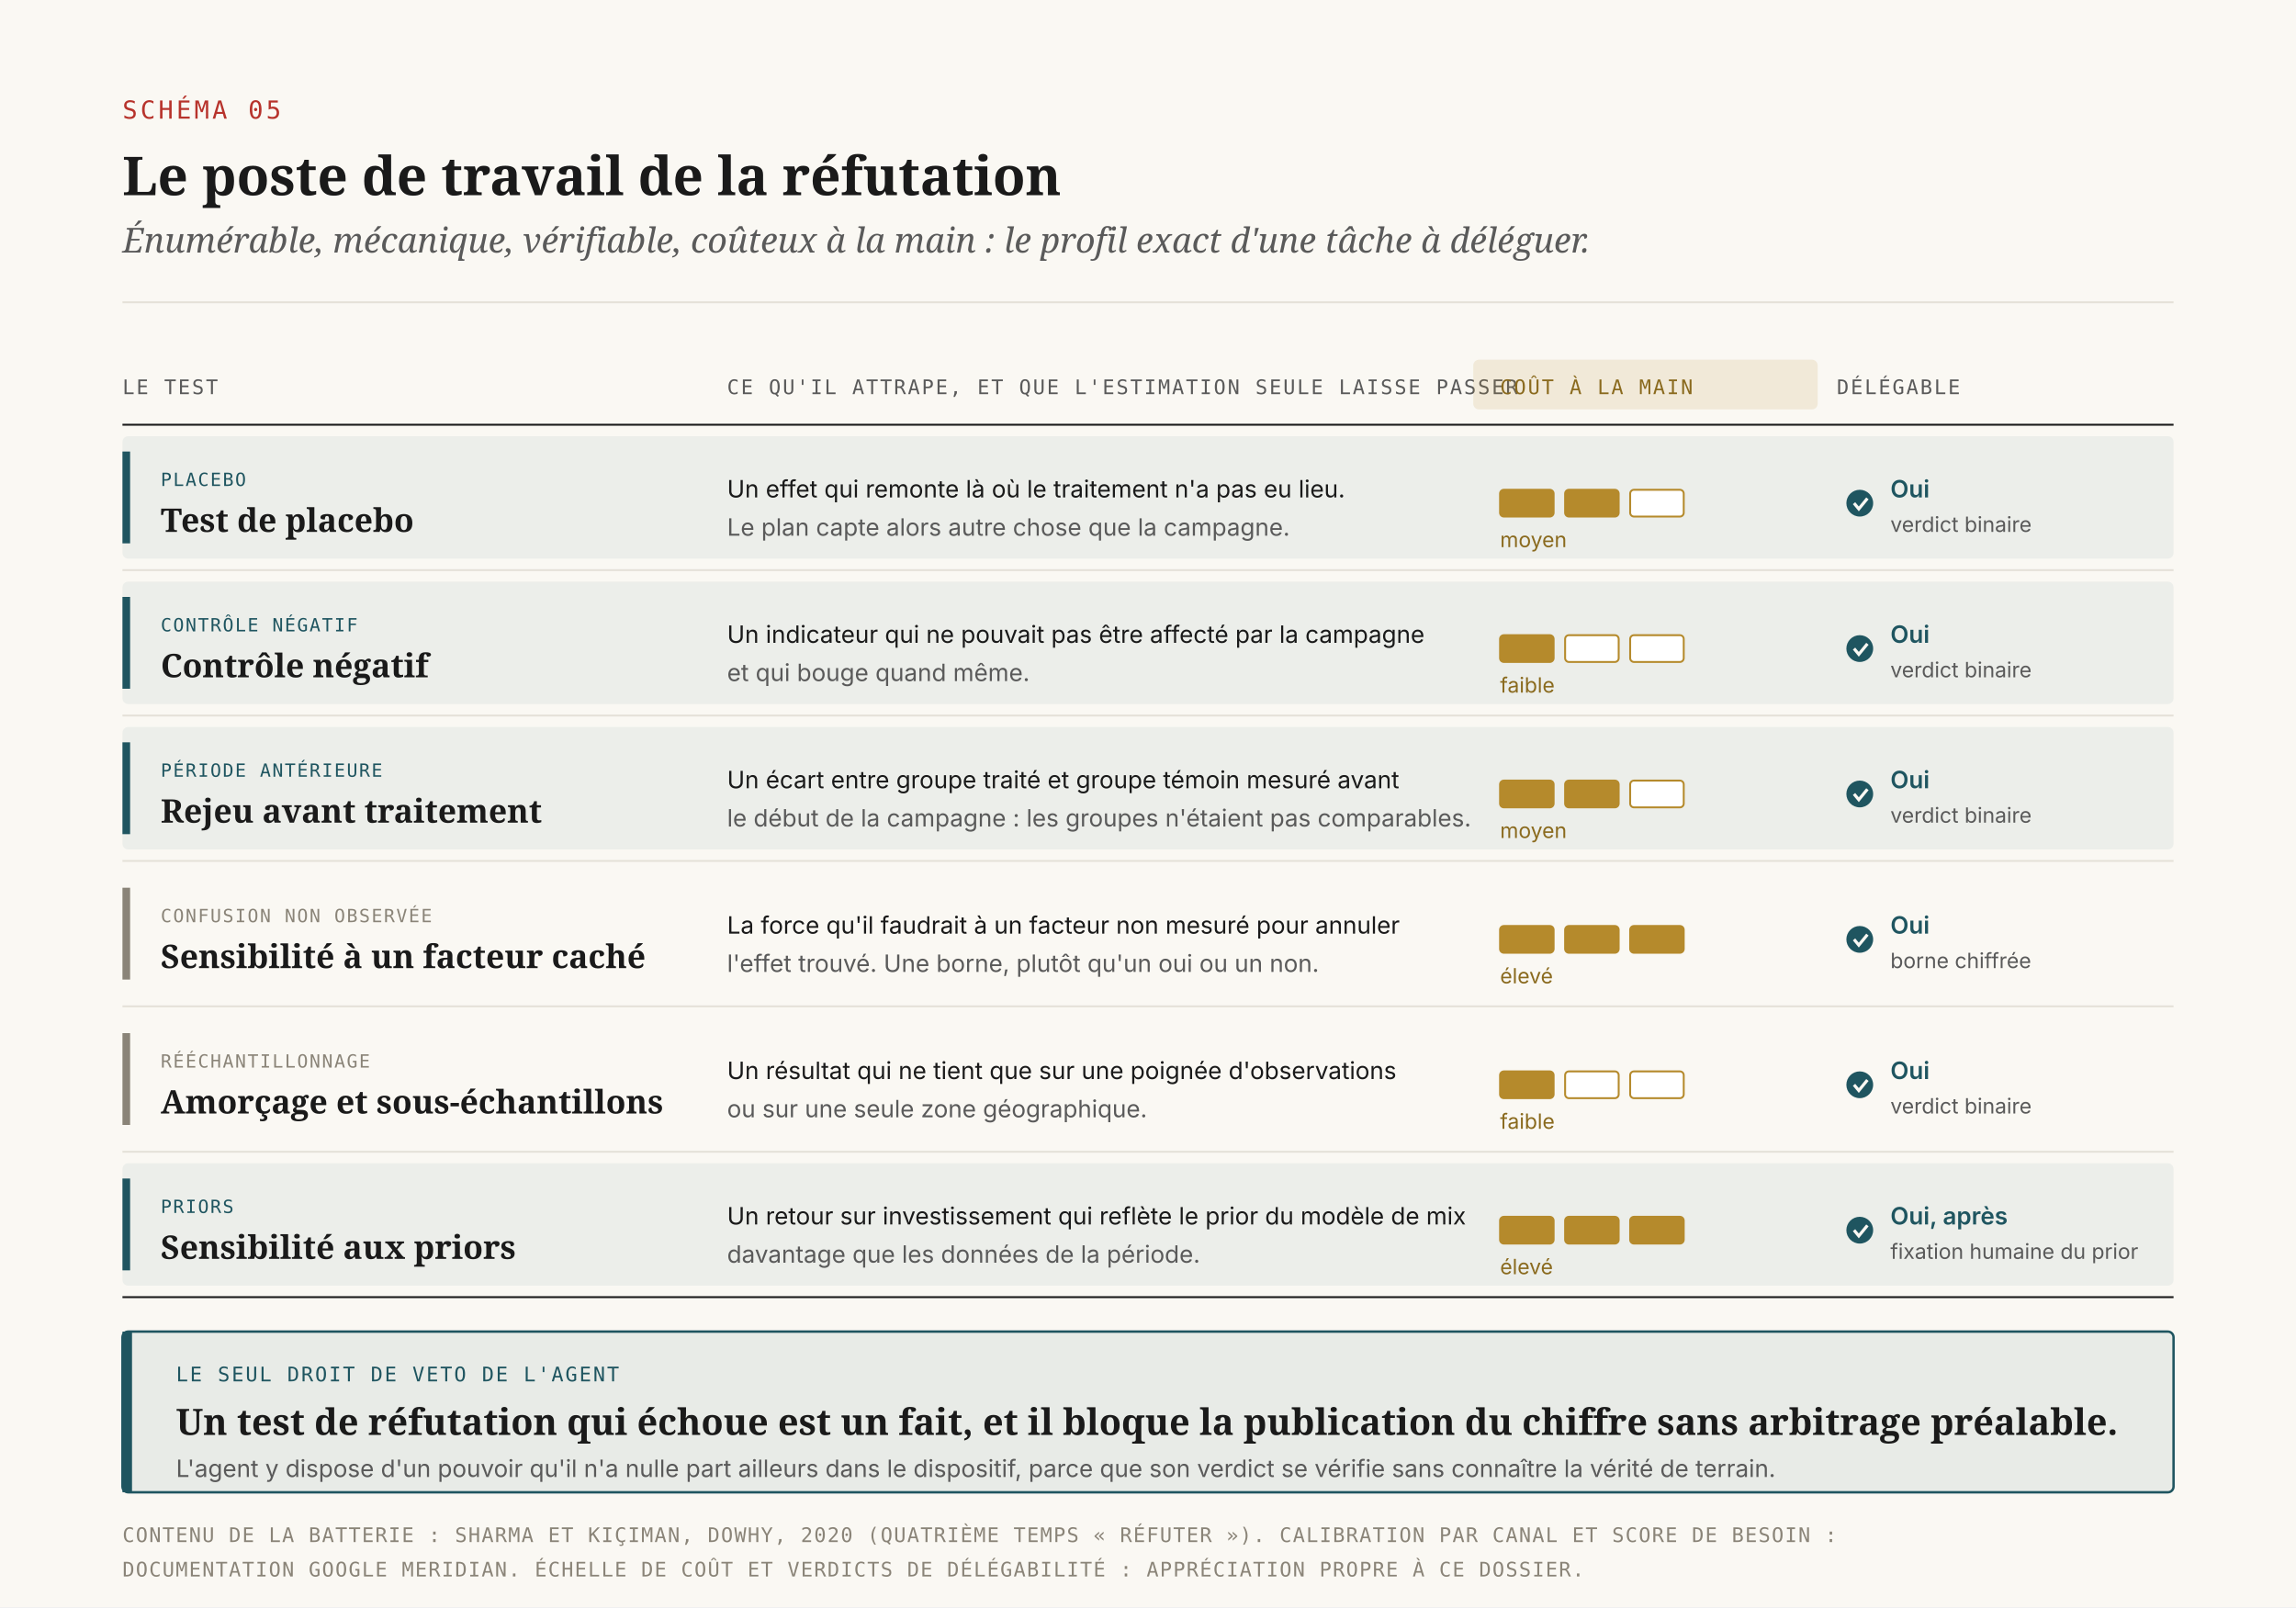
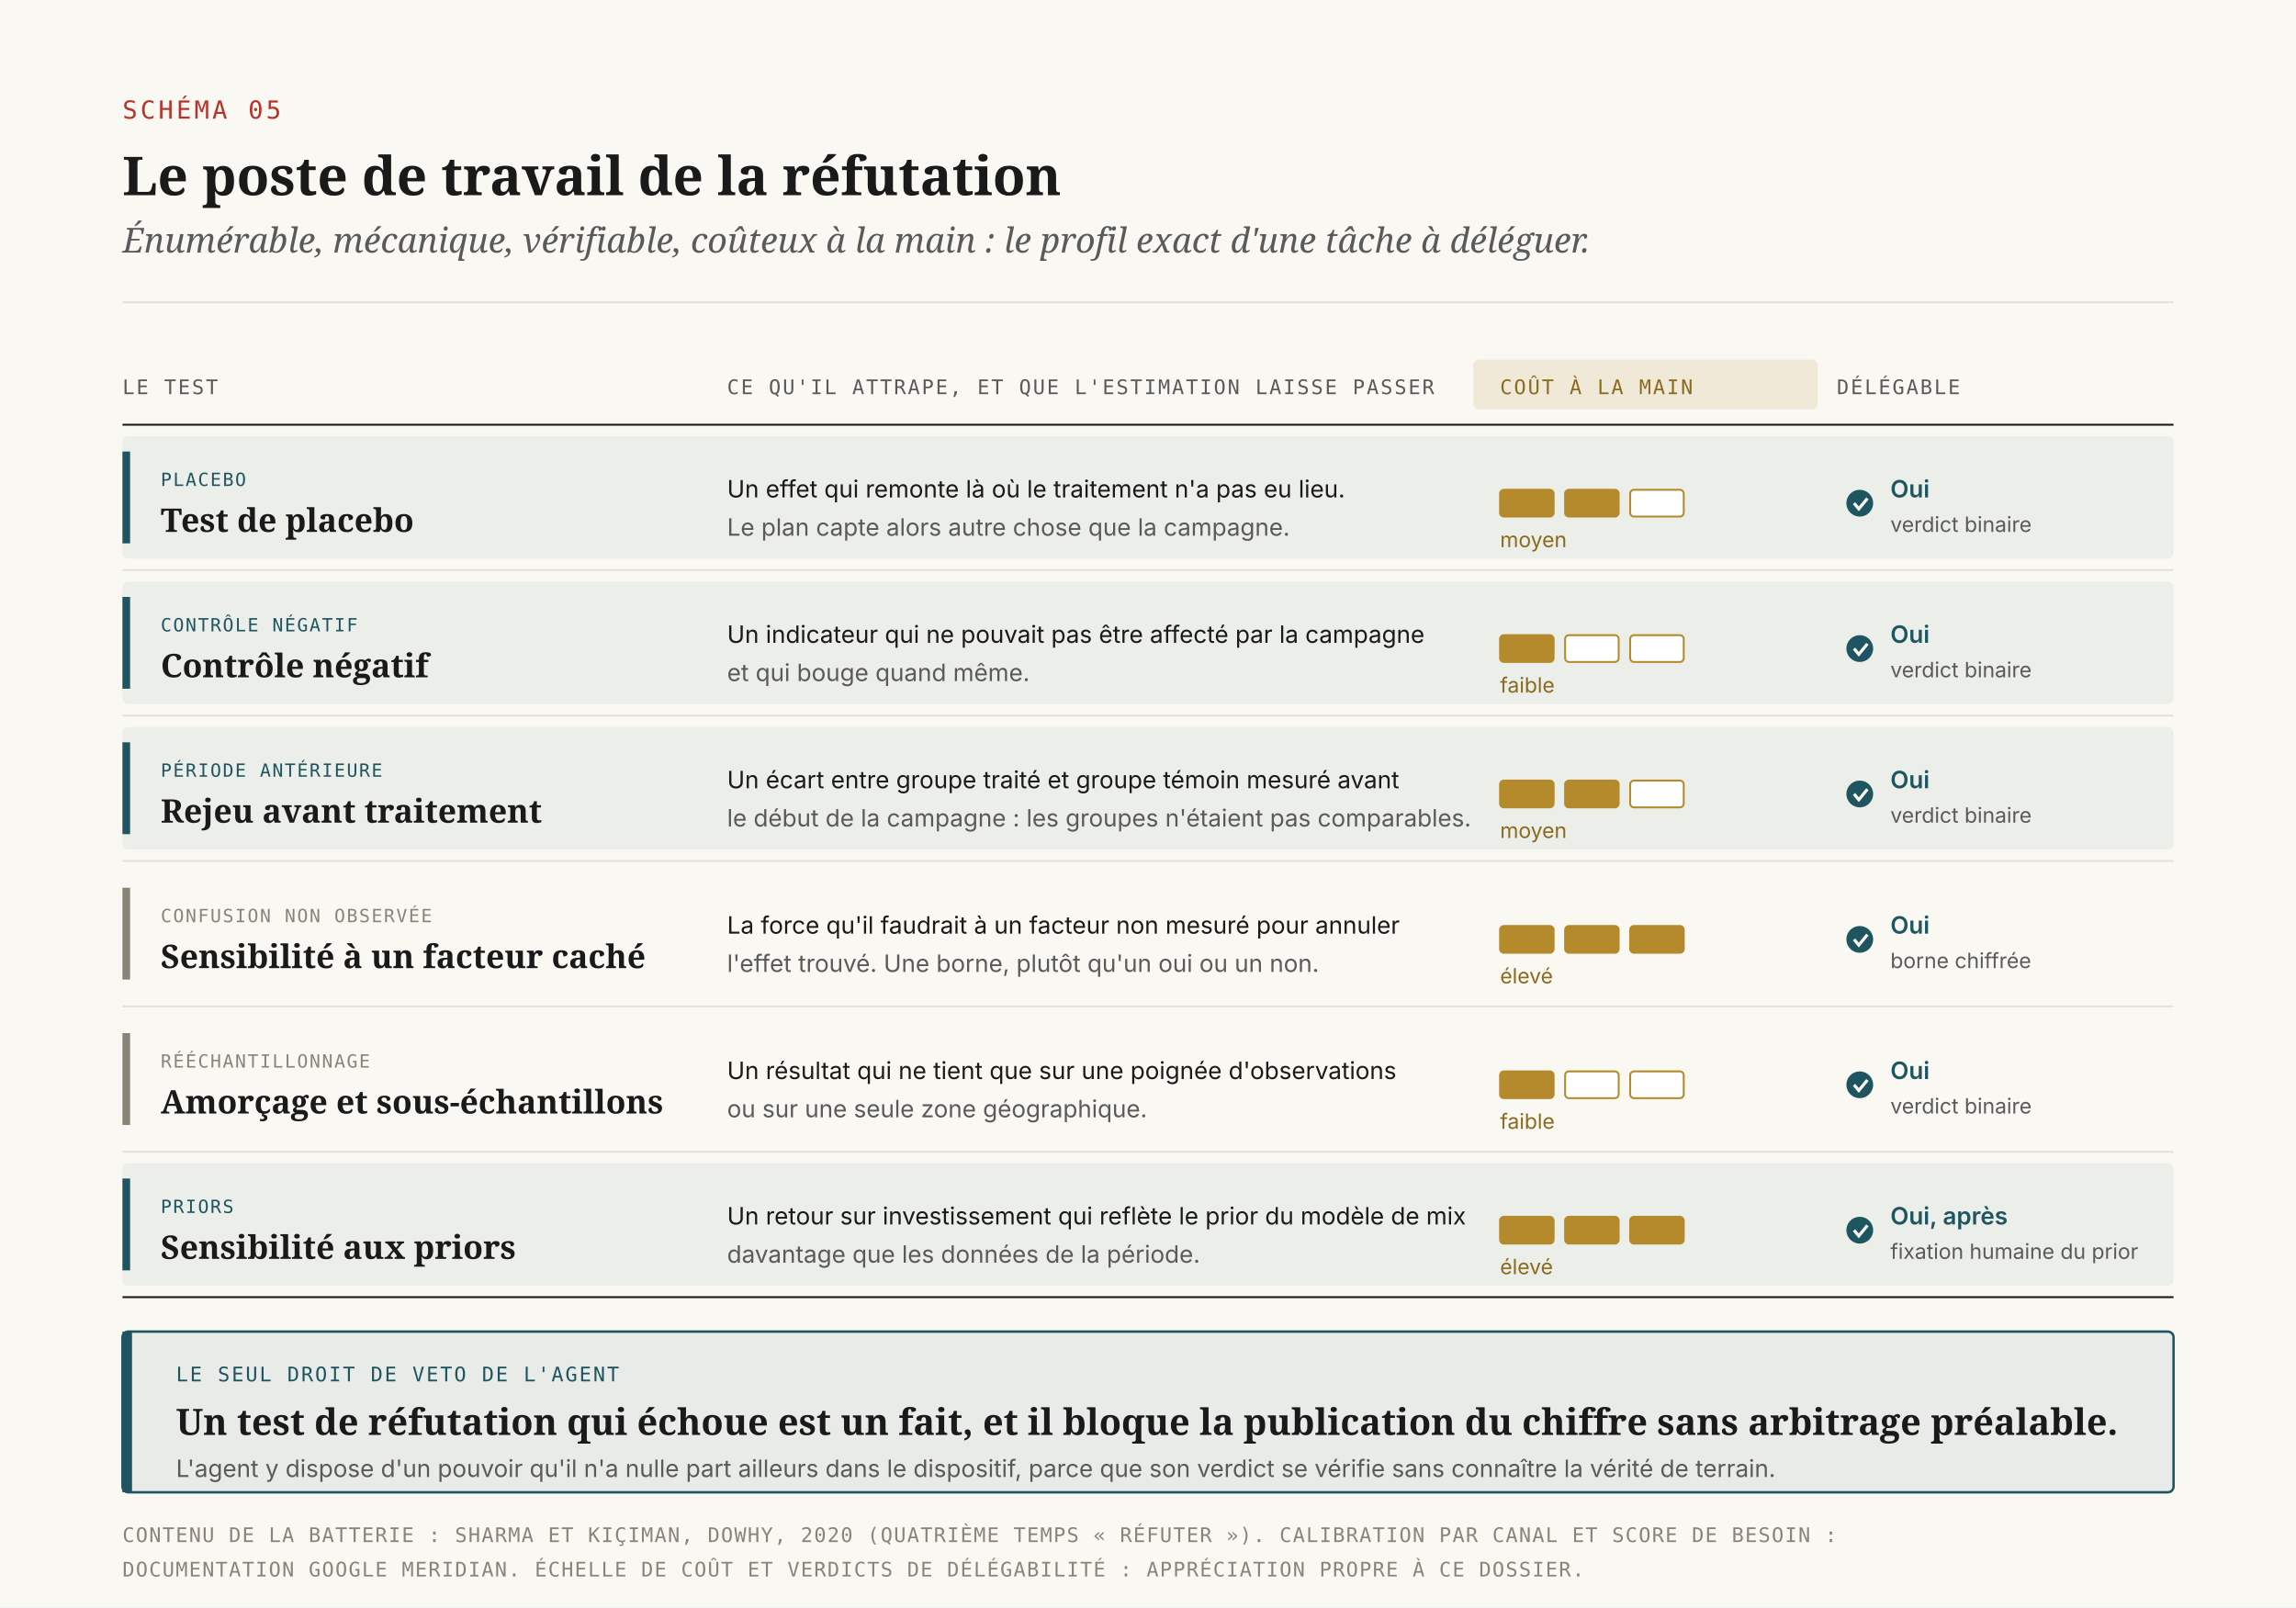
<svg xmlns="http://www.w3.org/2000/svg" viewBox="0 0 1200 840" role="img" aria-label="Le poste de travail de la réfutation : six tests de robustesse, ce que chacun attrape, son coût de production à la main et son caractère délégable à un agent">
  <style>
    .display { font-family: 'Fraunces', 'Spectral', Georgia, serif; }
    .body    { font-family: 'Inter', 'Helvetica Neue', system-ui, sans-serif; }
    .mono    { font-family: 'JetBrains Mono', 'IBM Plex Mono', monospace; }
    .interactive { cursor: pointer; }
  </style>
  <rect width="1200" height="840" fill="#FAF8F3" />
  <text x="64" y="62" class="mono" font-size="13" letter-spacing="0.12em" fill="#B7332C">SCHÉMA 05</text>
  <text x="64" y="102" class="display" font-size="28" font-weight="600" fill="#1A1A1A">Le poste de travail de la réfutation</text>
  <text x="64" y="132" class="display" font-size="18" font-style="italic" fill="#5A5A5A">Énumérable, mécanique, vérifiable, coûteux à la main : le profil exact d'une tâche à déléguer.</text>
  <line x1="64" y1="158" x2="1136" y2="158" stroke="#E5E1D8" stroke-width="1" />
  <text x="64" y="206" class="mono" font-size="10.5" letter-spacing="0.09em" fill="#5A5A5A">LE TEST</text>
-   <text x="380" y="206" class="mono" font-size="10.5" letter-spacing="0.09em" fill="#5A5A5A">CE QU'IL ATTRAPE, ET QUE L'ESTIMATION SEULE LAISSE PASSER</text>
+   <text x="380" y="206" class="mono" font-size="10.5" letter-spacing="0.09em" fill="#5A5A5A">CE QU'IL ATTRAPE, ET QUE L'ESTIMATION LAISSE PASSER</text>
  <g class="interactive" data-card="colonne-cout" tabindex="0" role="button" aria-label="La colonne du coût de production à la main — cliquez pour les détails">
    <rect x="770" y="188" width="180" height="26" rx="3" fill="#B58A2C" fill-opacity="0.14" />
    <text x="784" y="206" class="mono" font-size="10.5" letter-spacing="0.09em" fill="#8A6A1E">COÛT À LA MAIN</text>
  </g>
  <text x="960" y="206" class="mono" font-size="10.5" letter-spacing="0.09em" fill="#5A5A5A">DÉLÉGABLE</text>
  <line x1="64" y1="222" x2="1136" y2="222" stroke="#1A1A1A" stroke-width="1" />
  <g class="interactive" data-card="test-placebo" tabindex="0" role="button" aria-label="Test de placebo — cliquez pour les détails">
    <rect x="64" y="228" width="1072" height="64" rx="3" fill="#1F5560" fill-opacity="0.06" />
    <rect x="64" y="236" width="4" height="48" fill="#1F5560" />
    <text x="84" y="254" class="mono" font-size="9.5" letter-spacing="0.08em" fill="#1F5560">PLACEBO</text>
    <text x="84" y="278" class="display" font-size="17" font-weight="600" fill="#1A1A1A">Test de placebo</text>
    <text x="380" y="260" class="body" font-size="12.5" fill="#1A1A1A">Un effet qui remonte là où le traitement n'a pas eu lieu.</text>
    <text x="380" y="280" class="body" font-size="12.5" fill="#5A5A5A">Le plan capte alors autre chose que la campagne.</text>
    <rect x="784" y="256" width="28" height="14" rx="2" fill="#B58A2C" stroke="#B58A2C" stroke-width="1" />
    <rect x="818" y="256" width="28" height="14" rx="2" fill="#B58A2C" stroke="#B58A2C" stroke-width="1" />
    <rect x="852" y="256" width="28" height="14" rx="2" fill="#FFFFFF" stroke="#B58A2C" stroke-width="1" />
    <text x="784" y="286" class="body" font-size="11" fill="#8A6A1E">moyen</text>
    <circle cx="972" cy="263" r="7" fill="#1F5560" />
    <path d="M 969 263 l 2.5 3 l 4.5 -5.5" fill="none" stroke="#FAF8F3" stroke-width="1.6" />
    <text x="988" y="260" class="body" font-size="12.5" font-weight="600" fill="#1F5560">Oui</text>
    <text x="988" y="278" class="body" font-size="11" fill="#5A5A5A">verdict binaire</text>
  </g>
  <line x1="64" y1="298" x2="1136" y2="298" stroke="#E5E1D8" stroke-width="1" />
  <g class="interactive" data-card="test-controle-negatif" tabindex="0" role="button" aria-label="Contrôle négatif — cliquez pour les détails">
    <rect x="64" y="304" width="1072" height="64" rx="3" fill="#1F5560" fill-opacity="0.06" />
    <rect x="64" y="312" width="4" height="48" fill="#1F5560" />
    <text x="84" y="330" class="mono" font-size="9.5" letter-spacing="0.08em" fill="#1F5560">CONTRÔLE NÉGATIF</text>
    <text x="84" y="354" class="display" font-size="17" font-weight="600" fill="#1A1A1A">Contrôle négatif</text>
    <text x="380" y="336" class="body" font-size="12.5" fill="#1A1A1A">Un indicateur qui ne pouvait pas être affecté par la campagne</text>
    <text x="380" y="356" class="body" font-size="12.5" fill="#5A5A5A">et qui bouge quand même.</text>
    <rect x="784" y="332" width="28" height="14" rx="2" fill="#B58A2C" stroke="#B58A2C" stroke-width="1" />
    <rect x="818" y="332" width="28" height="14" rx="2" fill="#FFFFFF" stroke="#B58A2C" stroke-width="1" />
    <rect x="852" y="332" width="28" height="14" rx="2" fill="#FFFFFF" stroke="#B58A2C" stroke-width="1" />
    <text x="784" y="362" class="body" font-size="11" fill="#8A6A1E">faible</text>
    <circle cx="972" cy="339" r="7" fill="#1F5560" />
    <path d="M 969 339 l 2.5 3 l 4.5 -5.5" fill="none" stroke="#FAF8F3" stroke-width="1.6" />
    <text x="988" y="336" class="body" font-size="12.5" font-weight="600" fill="#1F5560">Oui</text>
    <text x="988" y="354" class="body" font-size="11" fill="#5A5A5A">verdict binaire</text>
  </g>
  <line x1="64" y1="374" x2="1136" y2="374" stroke="#E5E1D8" stroke-width="1" />
  <g class="interactive" data-card="test-periode-anterieure" tabindex="0" role="button" aria-label="Rejeu avant traitement — cliquez pour les détails">
    <rect x="64" y="380" width="1072" height="64" rx="3" fill="#1F5560" fill-opacity="0.06" />
    <rect x="64" y="388" width="4" height="48" fill="#1F5560" />
    <text x="84" y="406" class="mono" font-size="9.5" letter-spacing="0.08em" fill="#1F5560">PÉRIODE ANTÉRIEURE</text>
    <text x="84" y="430" class="display" font-size="17" font-weight="600" fill="#1A1A1A">Rejeu avant traitement</text>
    <text x="380" y="412" class="body" font-size="12.5" fill="#1A1A1A">Un écart entre groupe traité et groupe témoin mesuré avant</text>
    <text x="380" y="432" class="body" font-size="12.5" fill="#5A5A5A">le début de la campagne : les groupes n'étaient pas comparables.</text>
    <rect x="784" y="408" width="28" height="14" rx="2" fill="#B58A2C" stroke="#B58A2C" stroke-width="1" />
    <rect x="818" y="408" width="28" height="14" rx="2" fill="#B58A2C" stroke="#B58A2C" stroke-width="1" />
    <rect x="852" y="408" width="28" height="14" rx="2" fill="#FFFFFF" stroke="#B58A2C" stroke-width="1" />
    <text x="784" y="438" class="body" font-size="11" fill="#8A6A1E">moyen</text>
    <circle cx="972" cy="415" r="7" fill="#1F5560" />
    <path d="M 969 415 l 2.5 3 l 4.5 -5.5" fill="none" stroke="#FAF8F3" stroke-width="1.6" />
    <text x="988" y="412" class="body" font-size="12.5" font-weight="600" fill="#1F5560">Oui</text>
    <text x="988" y="430" class="body" font-size="11" fill="#5A5A5A">verdict binaire</text>
  </g>
  <line x1="64" y1="450" x2="1136" y2="450" stroke="#E5E1D8" stroke-width="1" />
  <g>
    <rect x="64" y="464" width="4" height="48" fill="#8A8478" />
    <text x="84" y="482" class="mono" font-size="9.5" letter-spacing="0.08em" fill="#8A8478">CONFUSION NON OBSERVÉE</text>
    <text x="84" y="506" class="display" font-size="17" font-weight="600" fill="#1A1A1A">Sensibilité à un facteur caché</text>
    <text x="380" y="488" class="body" font-size="12.5" fill="#1A1A1A">La force qu'il faudrait à un facteur non mesuré pour annuler</text>
    <text x="380" y="508" class="body" font-size="12.5" fill="#5A5A5A">l'effet trouvé. Une borne, plutôt qu'un oui ou un non.</text>
    <rect x="784" y="484" width="28" height="14" rx="2" fill="#B58A2C" stroke="#B58A2C" stroke-width="1" />
    <rect x="818" y="484" width="28" height="14" rx="2" fill="#B58A2C" stroke="#B58A2C" stroke-width="1" />
    <rect x="852" y="484" width="28" height="14" rx="2" fill="#B58A2C" stroke="#B58A2C" stroke-width="1" />
    <text x="784" y="514" class="body" font-size="11" fill="#8A6A1E">élevé</text>
    <circle cx="972" cy="491" r="7" fill="#1F5560" />
    <path d="M 969 491 l 2.5 3 l 4.5 -5.5" fill="none" stroke="#FAF8F3" stroke-width="1.6" />
    <text x="988" y="488" class="body" font-size="12.5" font-weight="600" fill="#1F5560">Oui</text>
    <text x="988" y="506" class="body" font-size="11" fill="#5A5A5A">borne chiffrée</text>
  </g>
  <line x1="64" y1="526" x2="1136" y2="526" stroke="#E5E1D8" stroke-width="1" />
  <g>
    <rect x="64" y="540" width="4" height="48" fill="#8A8478" />
    <text x="84" y="558" class="mono" font-size="9.5" letter-spacing="0.08em" fill="#8A8478">RÉÉCHANTILLONNAGE</text>
    <text x="84" y="582" class="display" font-size="17" font-weight="600" fill="#1A1A1A">Amorçage et sous-échantillons</text>
    <text x="380" y="564" class="body" font-size="12.5" fill="#1A1A1A">Un résultat qui ne tient que sur une poignée d'observations</text>
    <text x="380" y="584" class="body" font-size="12.5" fill="#5A5A5A">ou sur une seule zone géographique.</text>
    <rect x="784" y="560" width="28" height="14" rx="2" fill="#B58A2C" stroke="#B58A2C" stroke-width="1" />
    <rect x="818" y="560" width="28" height="14" rx="2" fill="#FFFFFF" stroke="#B58A2C" stroke-width="1" />
    <rect x="852" y="560" width="28" height="14" rx="2" fill="#FFFFFF" stroke="#B58A2C" stroke-width="1" />
    <text x="784" y="590" class="body" font-size="11" fill="#8A6A1E">faible</text>
    <circle cx="972" cy="567" r="7" fill="#1F5560" />
    <path d="M 969 567 l 2.5 3 l 4.5 -5.5" fill="none" stroke="#FAF8F3" stroke-width="1.6" />
    <text x="988" y="564" class="body" font-size="12.5" font-weight="600" fill="#1F5560">Oui</text>
    <text x="988" y="582" class="body" font-size="11" fill="#5A5A5A">verdict binaire</text>
  </g>
  <line x1="64" y1="602" x2="1136" y2="602" stroke="#E5E1D8" stroke-width="1" />
  <g class="interactive" data-card="test-sensibilite-priors" tabindex="0" role="button" aria-label="Sensibilité aux priors — cliquez pour les détails">
    <rect x="64" y="608" width="1072" height="64" rx="3" fill="#1F5560" fill-opacity="0.06" />
    <rect x="64" y="616" width="4" height="48" fill="#1F5560" />
    <text x="84" y="634" class="mono" font-size="9.5" letter-spacing="0.08em" fill="#1F5560">PRIORS</text>
    <text x="84" y="658" class="display" font-size="17" font-weight="600" fill="#1A1A1A">Sensibilité aux priors</text>
    <text x="380" y="640" class="body" font-size="12.5" fill="#1A1A1A">Un retour sur investissement qui reflète le prior du modèle de mix</text>
    <text x="380" y="660" class="body" font-size="12.5" fill="#5A5A5A">davantage que les données de la période.</text>
    <rect x="784" y="636" width="28" height="14" rx="2" fill="#B58A2C" stroke="#B58A2C" stroke-width="1" />
    <rect x="818" y="636" width="28" height="14" rx="2" fill="#B58A2C" stroke="#B58A2C" stroke-width="1" />
    <rect x="852" y="636" width="28" height="14" rx="2" fill="#B58A2C" stroke="#B58A2C" stroke-width="1" />
    <text x="784" y="666" class="body" font-size="11" fill="#8A6A1E">élevé</text>
    <circle cx="972" cy="643" r="7" fill="#1F5560" />
    <path d="M 969 643 l 2.5 3 l 4.5 -5.5" fill="none" stroke="#FAF8F3" stroke-width="1.6" />
    <text x="988" y="640" class="body" font-size="12.5" font-weight="600" fill="#1F5560">Oui, après</text>
    <text x="988" y="658" class="body" font-size="11" fill="#5A5A5A">fixation humaine du prior</text>
  </g>
  <line x1="64" y1="678" x2="1136" y2="678" stroke="#1A1A1A" stroke-width="1" />
  <rect x="64" y="696" width="1072" height="84" rx="3" fill="#1F5560" fill-opacity="0.08" stroke="#1F5560" stroke-width="1.25" />
  <rect x="64" y="696" width="5" height="84" fill="#1F5560" />
  <text x="92" y="722" class="mono" font-size="10.5" letter-spacing="0.09em" fill="#1F5560">LE SEUL DROIT DE VETO DE L'AGENT</text>
  <text x="92" y="750" class="display" font-size="19" font-weight="600" fill="#1A1A1A">Un test de réfutation qui échoue est un fait, et il bloque la publication du chiffre sans arbitrage préalable.</text>
  <text x="92" y="772" class="body" font-size="12.5" fill="#5A5A5A">L'agent y dispose d'un pouvoir qu'il n'a nulle part ailleurs dans le dispositif, parce que son verdict se vérifie sans connaître la vérité de terrain.</text>
  <text x="64" y="806" class="mono" font-size="10.5" letter-spacing="0.06em" fill="#8A8478">CONTENU DE LA BATTERIE : SHARMA ET KIÇIMAN, DOWHY, 2020 (QUATRIÈME TEMPS « RÉFUTER »). CALIBRATION PAR CANAL ET SCORE DE BESOIN :</text>
  <text x="64" y="824" class="mono" font-size="10.5" letter-spacing="0.06em" fill="#8A8478">DOCUMENTATION GOOGLE MERIDIAN. ÉCHELLE DE COÛT ET VERDICTS DE DÉLÉGABILITÉ : APPRÉCIATION PROPRE À CE DOSSIER.</text>
</svg>
